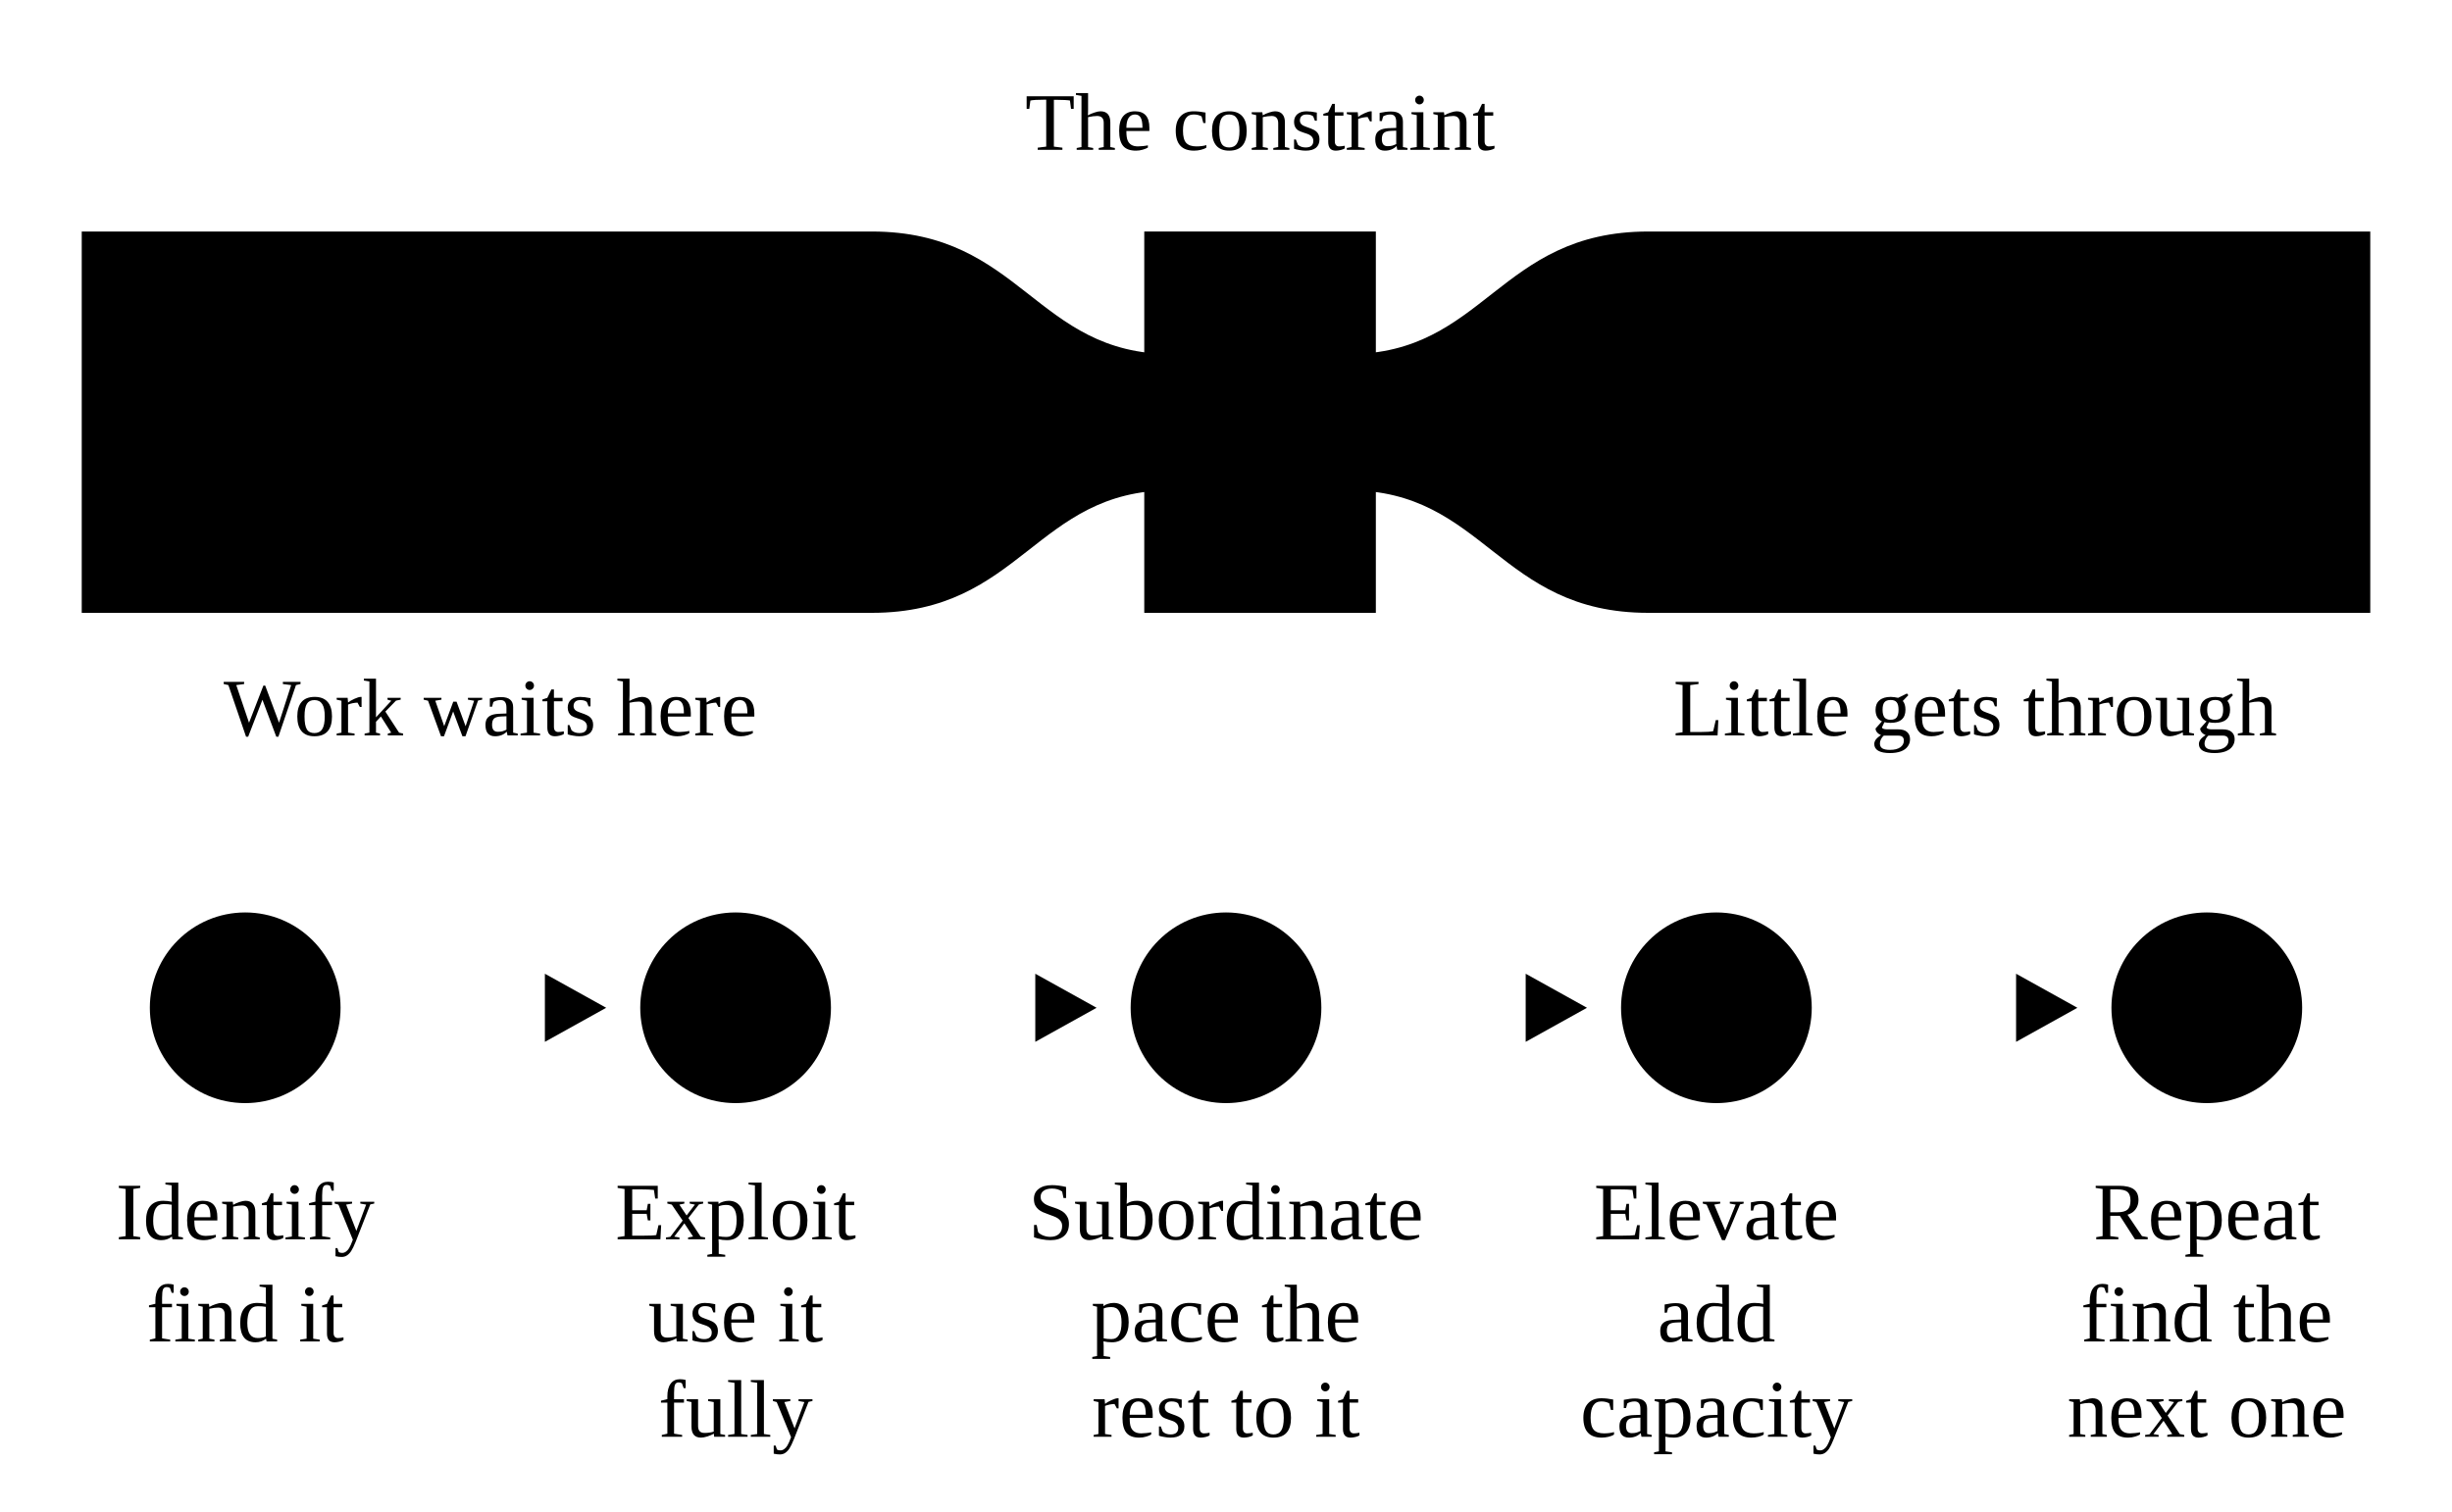
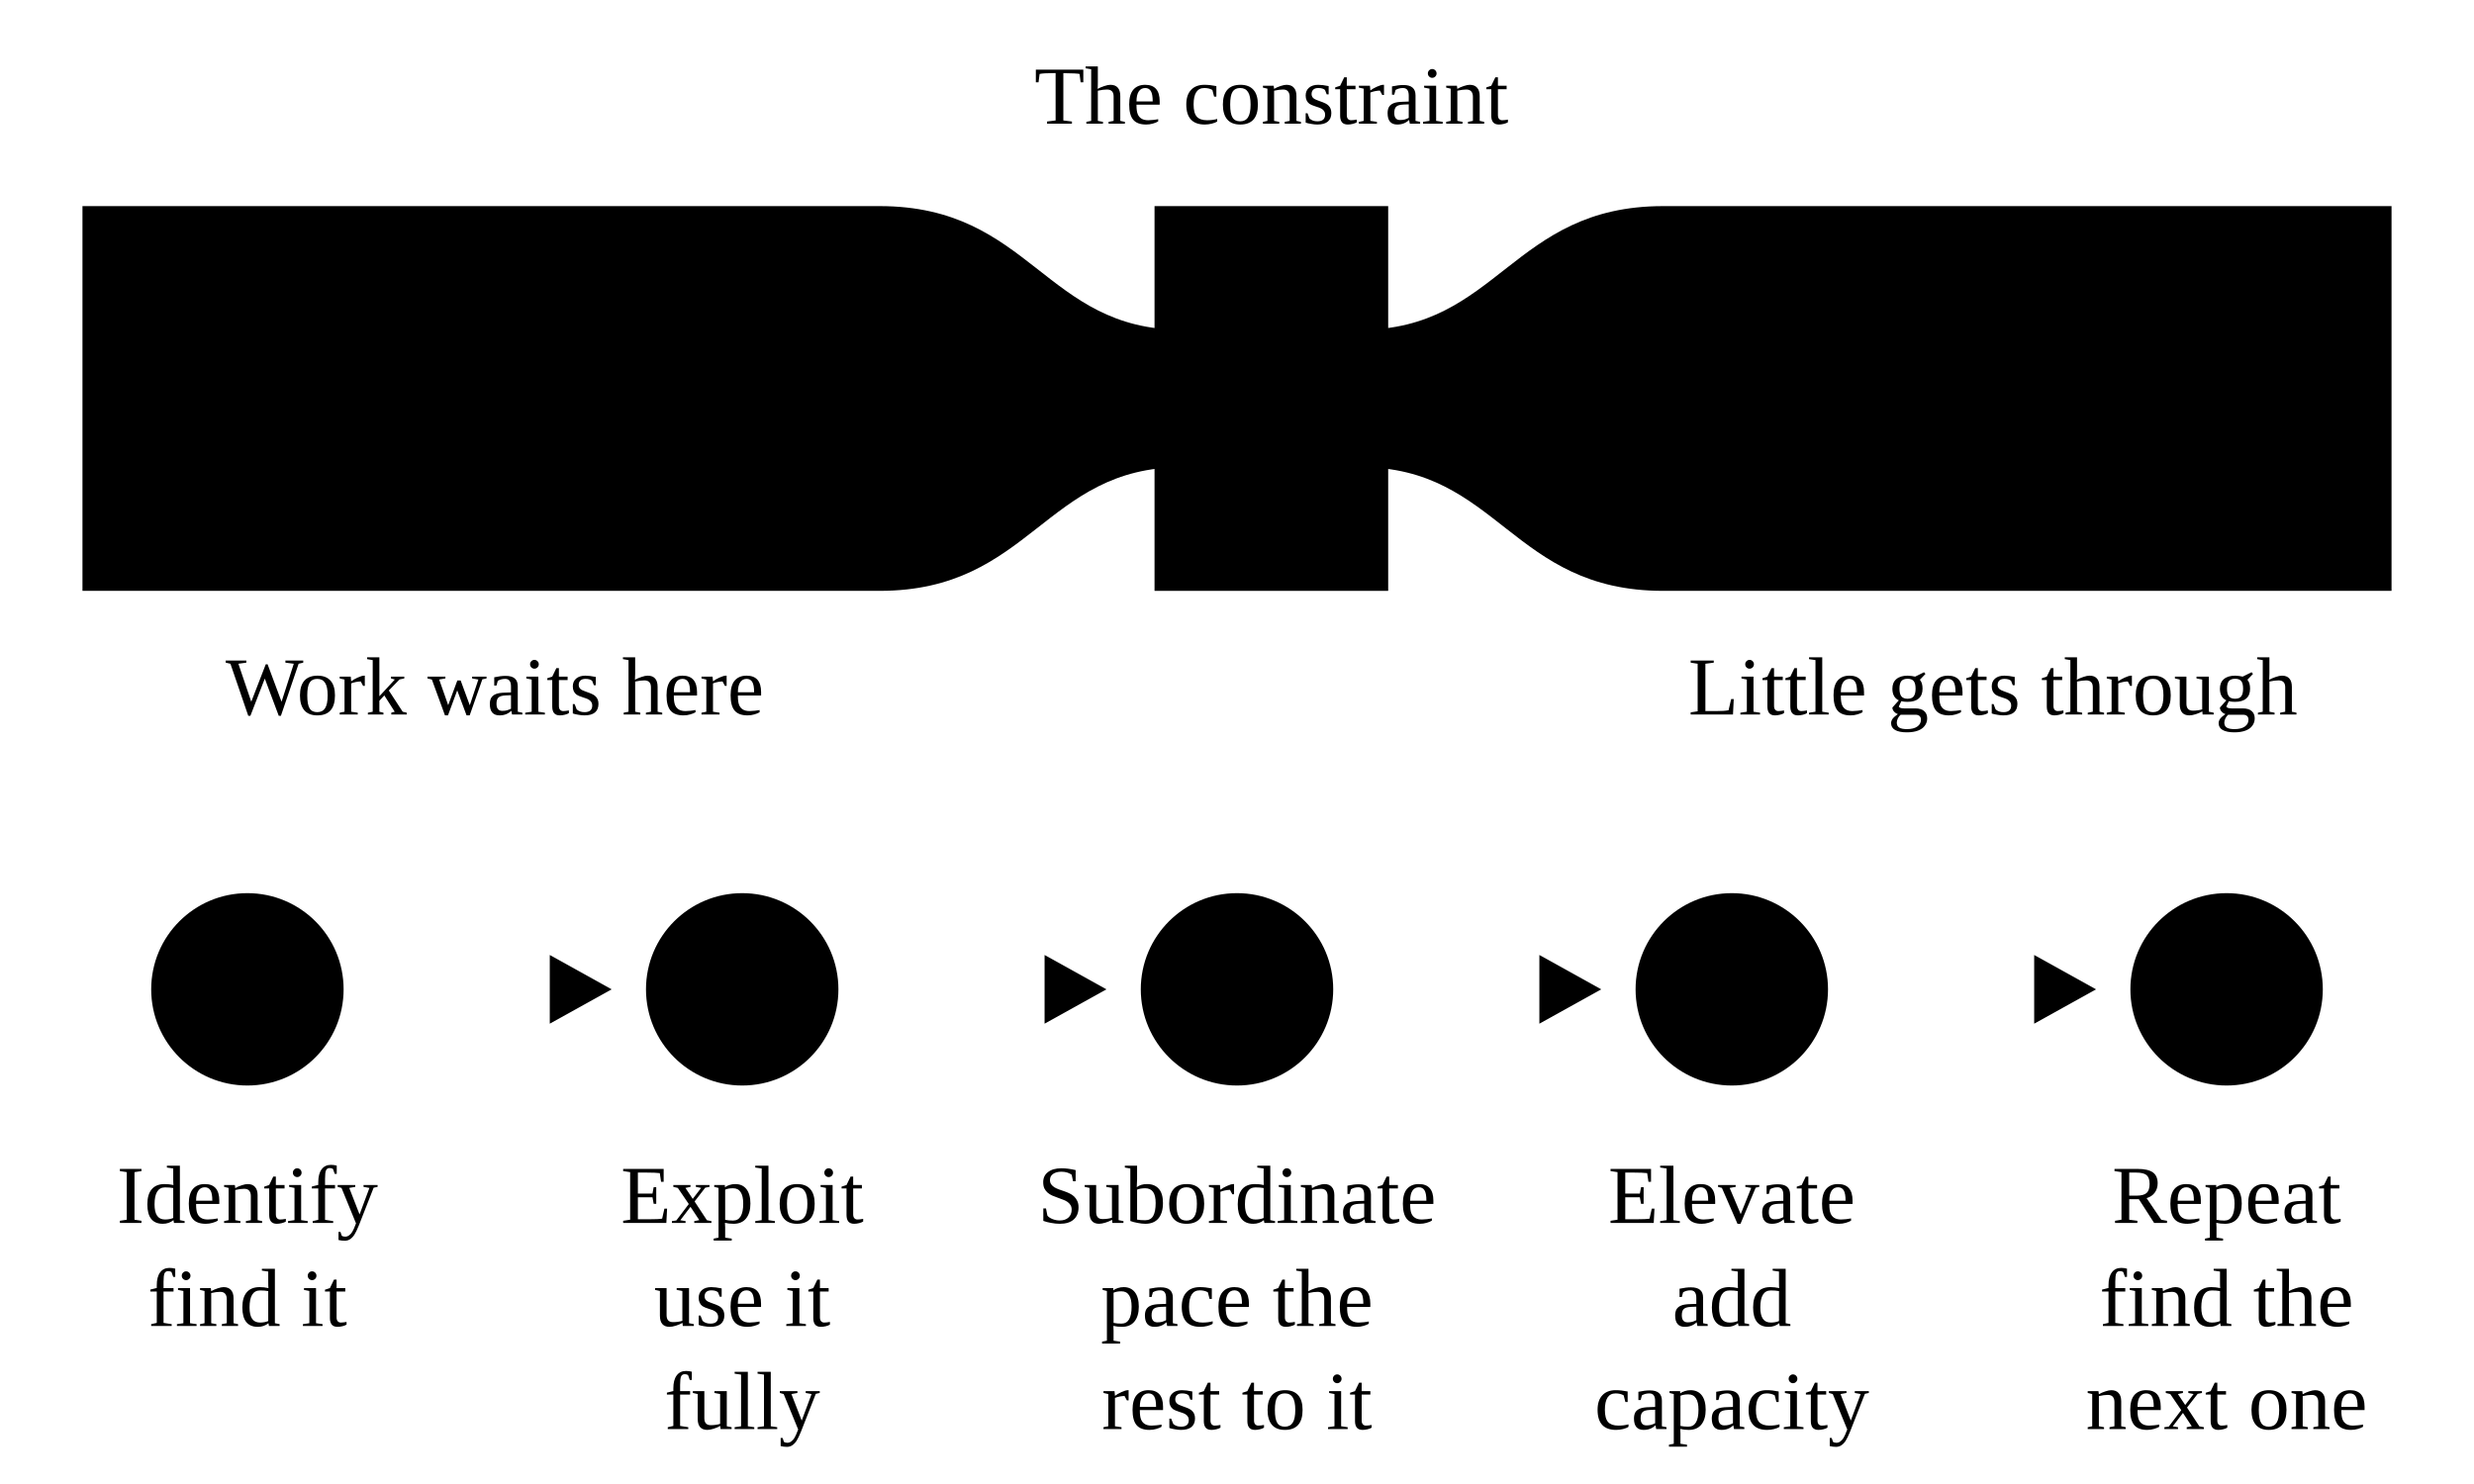
- <svg xmlns="http://www.w3.org/2000/svg" class="fig" viewBox="0 0 360 222" role="img" aria-labelledby="fig-five-title fig-five-desc">
-   <rect class="fig-mark" x="168" y="34" width="34" height="56" />
-   <path class="fig-pipe" d="M12,34 L128,34 C150,34 152,52 172,52 L198,52 C218,52 220,34 242,34 L348,34 L348,90 L242,90 C220,90 218,72 198,72 L172,72 C152,72 150,90 128,90 L12,90 Z" />
-   <g class="fig-ink">
-     <circle cx="26" cy="44" r="4" />
-     <circle cx="38" cy="44" r="4" />
-     <circle cx="50" cy="44" r="4" />
-     <circle cx="62" cy="44" r="4" />
-     <circle cx="74" cy="44" r="4" />
-     <circle cx="86" cy="44" r="4" />
-     <circle cx="98" cy="44" r="4" />
-     <circle cx="110" cy="44" r="4" />
-     <circle cx="122" cy="44" r="4" />
-     <circle cx="26" cy="56" r="4" />
-     <circle cx="38" cy="56" r="4" />
-     <circle cx="50" cy="56" r="4" />
-     <circle cx="62" cy="56" r="4" />
-     <circle cx="74" cy="56" r="4" />
-     <circle cx="86" cy="56" r="4" />
-     <circle cx="98" cy="56" r="4" />
-     <circle cx="110" cy="56" r="4" />
-     <circle cx="122" cy="56" r="4" />
-     <circle cx="134" cy="56" r="4" />
-     <circle cx="26" cy="68" r="4" />
-     <circle cx="38" cy="68" r="4" />
-     <circle cx="50" cy="68" r="4" />
-     <circle cx="62" cy="68" r="4" />
-     <circle cx="74" cy="68" r="4" />
-     <circle cx="86" cy="68" r="4" />
-     <circle cx="98" cy="68" r="4" />
-     <circle cx="110" cy="68" r="4" />
-     <circle cx="122" cy="68" r="4" />
-     <circle cx="136" cy="67" r="4" />
-     <circle cx="26" cy="80" r="4" />
-     <circle cx="38" cy="80" r="4" />
-     <circle cx="50" cy="80" r="4" />
-     <circle cx="62" cy="80" r="4" />
-     <circle cx="74" cy="80" r="4" />
-     <circle cx="86" cy="80" r="4" />
-     <circle cx="98" cy="80" r="4" />
-     <circle cx="110" cy="80" r="4" />
-     <circle cx="148" cy="62" r="4" />
-     <circle cx="160" cy="62" r="4" />
-     <circle cx="178" cy="62" r="4" />
-     <circle cx="192" cy="62" r="4" />
-     <circle cx="224" cy="62" r="4" />
-     <circle cx="262" cy="54" r="4" />
-     <circle cx="300" cy="68" r="4" />
-     <circle cx="334" cy="60" r="4" />
-   </g>
-   <text class="fig-label" x="185" y="22" text-anchor="middle">The constraint</text>
-   <text class="fig-note" x="72" y="108" text-anchor="middle">Work waits here</text>
-   <text class="fig-note" x="290" y="108" text-anchor="middle">Little gets through</text>
-   <path class="fig-axis" d="M54,148 L80,148" />
-   <path class="fig-arrow-ink" d="M80,143 L89,148 L80,153 Z" />
-   <path class="fig-axis" d="M126,148 L152,148" />
-   <path class="fig-arrow-ink" d="M152,143 L161,148 L152,153 Z" />
-   <path class="fig-axis" d="M198,148 L224,148" />
-   <path class="fig-arrow-ink" d="M224,143 L233,148 L224,153 Z" />
-   <path class="fig-axis" d="M270,148 L296,148" />
-   <path class="fig-arrow-ink" d="M296,143 L305,148 L296,153 Z" />
-   <g class="fig-stops">
-     <circle cx="36" cy="148" r="14" />
-     <circle cx="108" cy="148" r="14" />
-     <circle cx="180" cy="148" r="14" />
-     <circle cx="252" cy="148" r="14" />
-     <circle cx="324" cy="148" r="14" />
-   </g>
-   <g class="fig-num" text-anchor="middle">
-     <text x="36" y="153.8">1</text>
-     <text x="108" y="153.8">2</text>
-     <text x="180" y="153.8">3</text>
-     <text x="252" y="153.8">4</text>
-     <text x="324" y="153.8">5</text>
-   </g>
-   <g class="fig-label" text-anchor="middle">
-     <text x="36" y="182">Identify</text>
-     <text x="108" y="182">Exploit</text>
-     <text x="180" y="182">Subordinate</text>
-     <text x="252" y="182">Elevate</text>
-     <text x="324" y="182">Repeat</text>
-   </g>
-   <g class="fig-note" text-anchor="middle">
-     <text x="36" y="197">find it</text>
-     <text x="108" y="197">use it</text>
-     <text x="108" y="211">fully</text>
-     <text x="180" y="197">pace the</text>
-     <text x="180" y="211">rest to it</text>
-     <text x="252" y="197">add</text>
-     <text x="252" y="211">capacity</text>
-     <text x="324" y="197">find the</text>
-     <text x="324" y="211">next one</text>
+ <svg xmlns="http://www.w3.org/2000/svg" class="fig" viewBox="0 0 360 216" role="img" aria-labelledby="fig-five-title fig-five-desc">
+   <g transform="translate(0,-4)">
+     <rect class="fig-mark" x="168" y="34" width="34" height="56" />
+     <path class="fig-pipe" d="M12,34 L128,34 C150,34 152,52 172,52 L198,52 C218,52 220,34 242,34 L348,34 L348,90 L242,90 C220,90 218,72 198,72 L172,72 C152,72 150,90 128,90 L12,90 Z" />
+     <g class="fig-ink">
+       <circle cx="26" cy="44" r="4" />
+       <circle cx="38" cy="44" r="4" />
+       <circle cx="50" cy="44" r="4" />
+       <circle cx="62" cy="44" r="4" />
+       <circle cx="74" cy="44" r="4" />
+       <circle cx="86" cy="44" r="4" />
+       <circle cx="98" cy="44" r="4" />
+       <circle cx="110" cy="44" r="4" />
+       <circle cx="122" cy="44" r="4" />
+       <circle cx="26" cy="56" r="4" />
+       <circle cx="38" cy="56" r="4" />
+       <circle cx="50" cy="56" r="4" />
+       <circle cx="62" cy="56" r="4" />
+       <circle cx="74" cy="56" r="4" />
+       <circle cx="86" cy="56" r="4" />
+       <circle cx="98" cy="56" r="4" />
+       <circle cx="110" cy="56" r="4" />
+       <circle cx="122" cy="56" r="4" />
+       <circle cx="134" cy="56" r="4" />
+       <circle cx="26" cy="68" r="4" />
+       <circle cx="38" cy="68" r="4" />
+       <circle cx="50" cy="68" r="4" />
+       <circle cx="62" cy="68" r="4" />
+       <circle cx="74" cy="68" r="4" />
+       <circle cx="86" cy="68" r="4" />
+       <circle cx="98" cy="68" r="4" />
+       <circle cx="110" cy="68" r="4" />
+       <circle cx="122" cy="68" r="4" />
+       <circle cx="136" cy="67" r="4" />
+       <circle cx="26" cy="80" r="4" />
+       <circle cx="38" cy="80" r="4" />
+       <circle cx="50" cy="80" r="4" />
+       <circle cx="62" cy="80" r="4" />
+       <circle cx="74" cy="80" r="4" />
+       <circle cx="86" cy="80" r="4" />
+       <circle cx="98" cy="80" r="4" />
+       <circle cx="110" cy="80" r="4" />
+       <circle cx="148" cy="62" r="4" />
+       <circle cx="160" cy="62" r="4" />
+       <circle cx="178" cy="62" r="4" />
+       <circle cx="192" cy="62" r="4" />
+       <circle cx="224" cy="62" r="4" />
+       <circle cx="262" cy="54" r="4" />
+       <circle cx="300" cy="68" r="4" />
+       <circle cx="334" cy="60" r="4" />
+     </g>
+     <text class="fig-label" x="185" y="22" text-anchor="middle">The constraint</text>
+     <text class="fig-note" x="72" y="108" text-anchor="middle">Work waits here</text>
+     <text class="fig-note" x="290" y="108" text-anchor="middle">Little gets through</text>
+     <path class="fig-axis" d="M54,148 L80,148" />
+     <path class="fig-arrow-ink" d="M80,143 L89,148 L80,153 Z" />
+     <path class="fig-axis" d="M126,148 L152,148" />
+     <path class="fig-arrow-ink" d="M152,143 L161,148 L152,153 Z" />
+     <path class="fig-axis" d="M198,148 L224,148" />
+     <path class="fig-arrow-ink" d="M224,143 L233,148 L224,153 Z" />
+     <path class="fig-axis" d="M270,148 L296,148" />
+     <path class="fig-arrow-ink" d="M296,143 L305,148 L296,153 Z" />
+     <g class="fig-stops">
+       <circle cx="36" cy="148" r="14" />
+       <circle cx="108" cy="148" r="14" />
+       <circle cx="180" cy="148" r="14" />
+       <circle cx="252" cy="148" r="14" />
+       <circle cx="324" cy="148" r="14" />
+     </g>
+     <g class="fig-num" text-anchor="middle">
+       <text x="36" y="153.8">1</text>
+       <text x="108" y="153.8">2</text>
+       <text x="180" y="153.8">3</text>
+       <text x="252" y="153.8">4</text>
+       <text x="324" y="153.8">5</text>
+     </g>
+     <g class="fig-label" text-anchor="middle">
+       <text x="36" y="182">Identify</text>
+       <text x="108" y="182">Exploit</text>
+       <text x="180" y="182">Subordinate</text>
+       <text x="252" y="182">Elevate</text>
+       <text x="324" y="182">Repeat</text>
+     </g>
+     <g class="fig-note" text-anchor="middle">
+       <text x="36" y="197">find it</text>
+       <text x="108" y="197">use it</text>
+       <text x="108" y="212">fully</text>
+       <text x="180" y="197">pace the</text>
+       <text x="180" y="212">rest to it</text>
+       <text x="252" y="197">add</text>
+       <text x="252" y="212">capacity</text>
+       <text x="324" y="197">find the</text>
+       <text x="324" y="212">next one</text>
+     </g>
  </g>
</svg>
